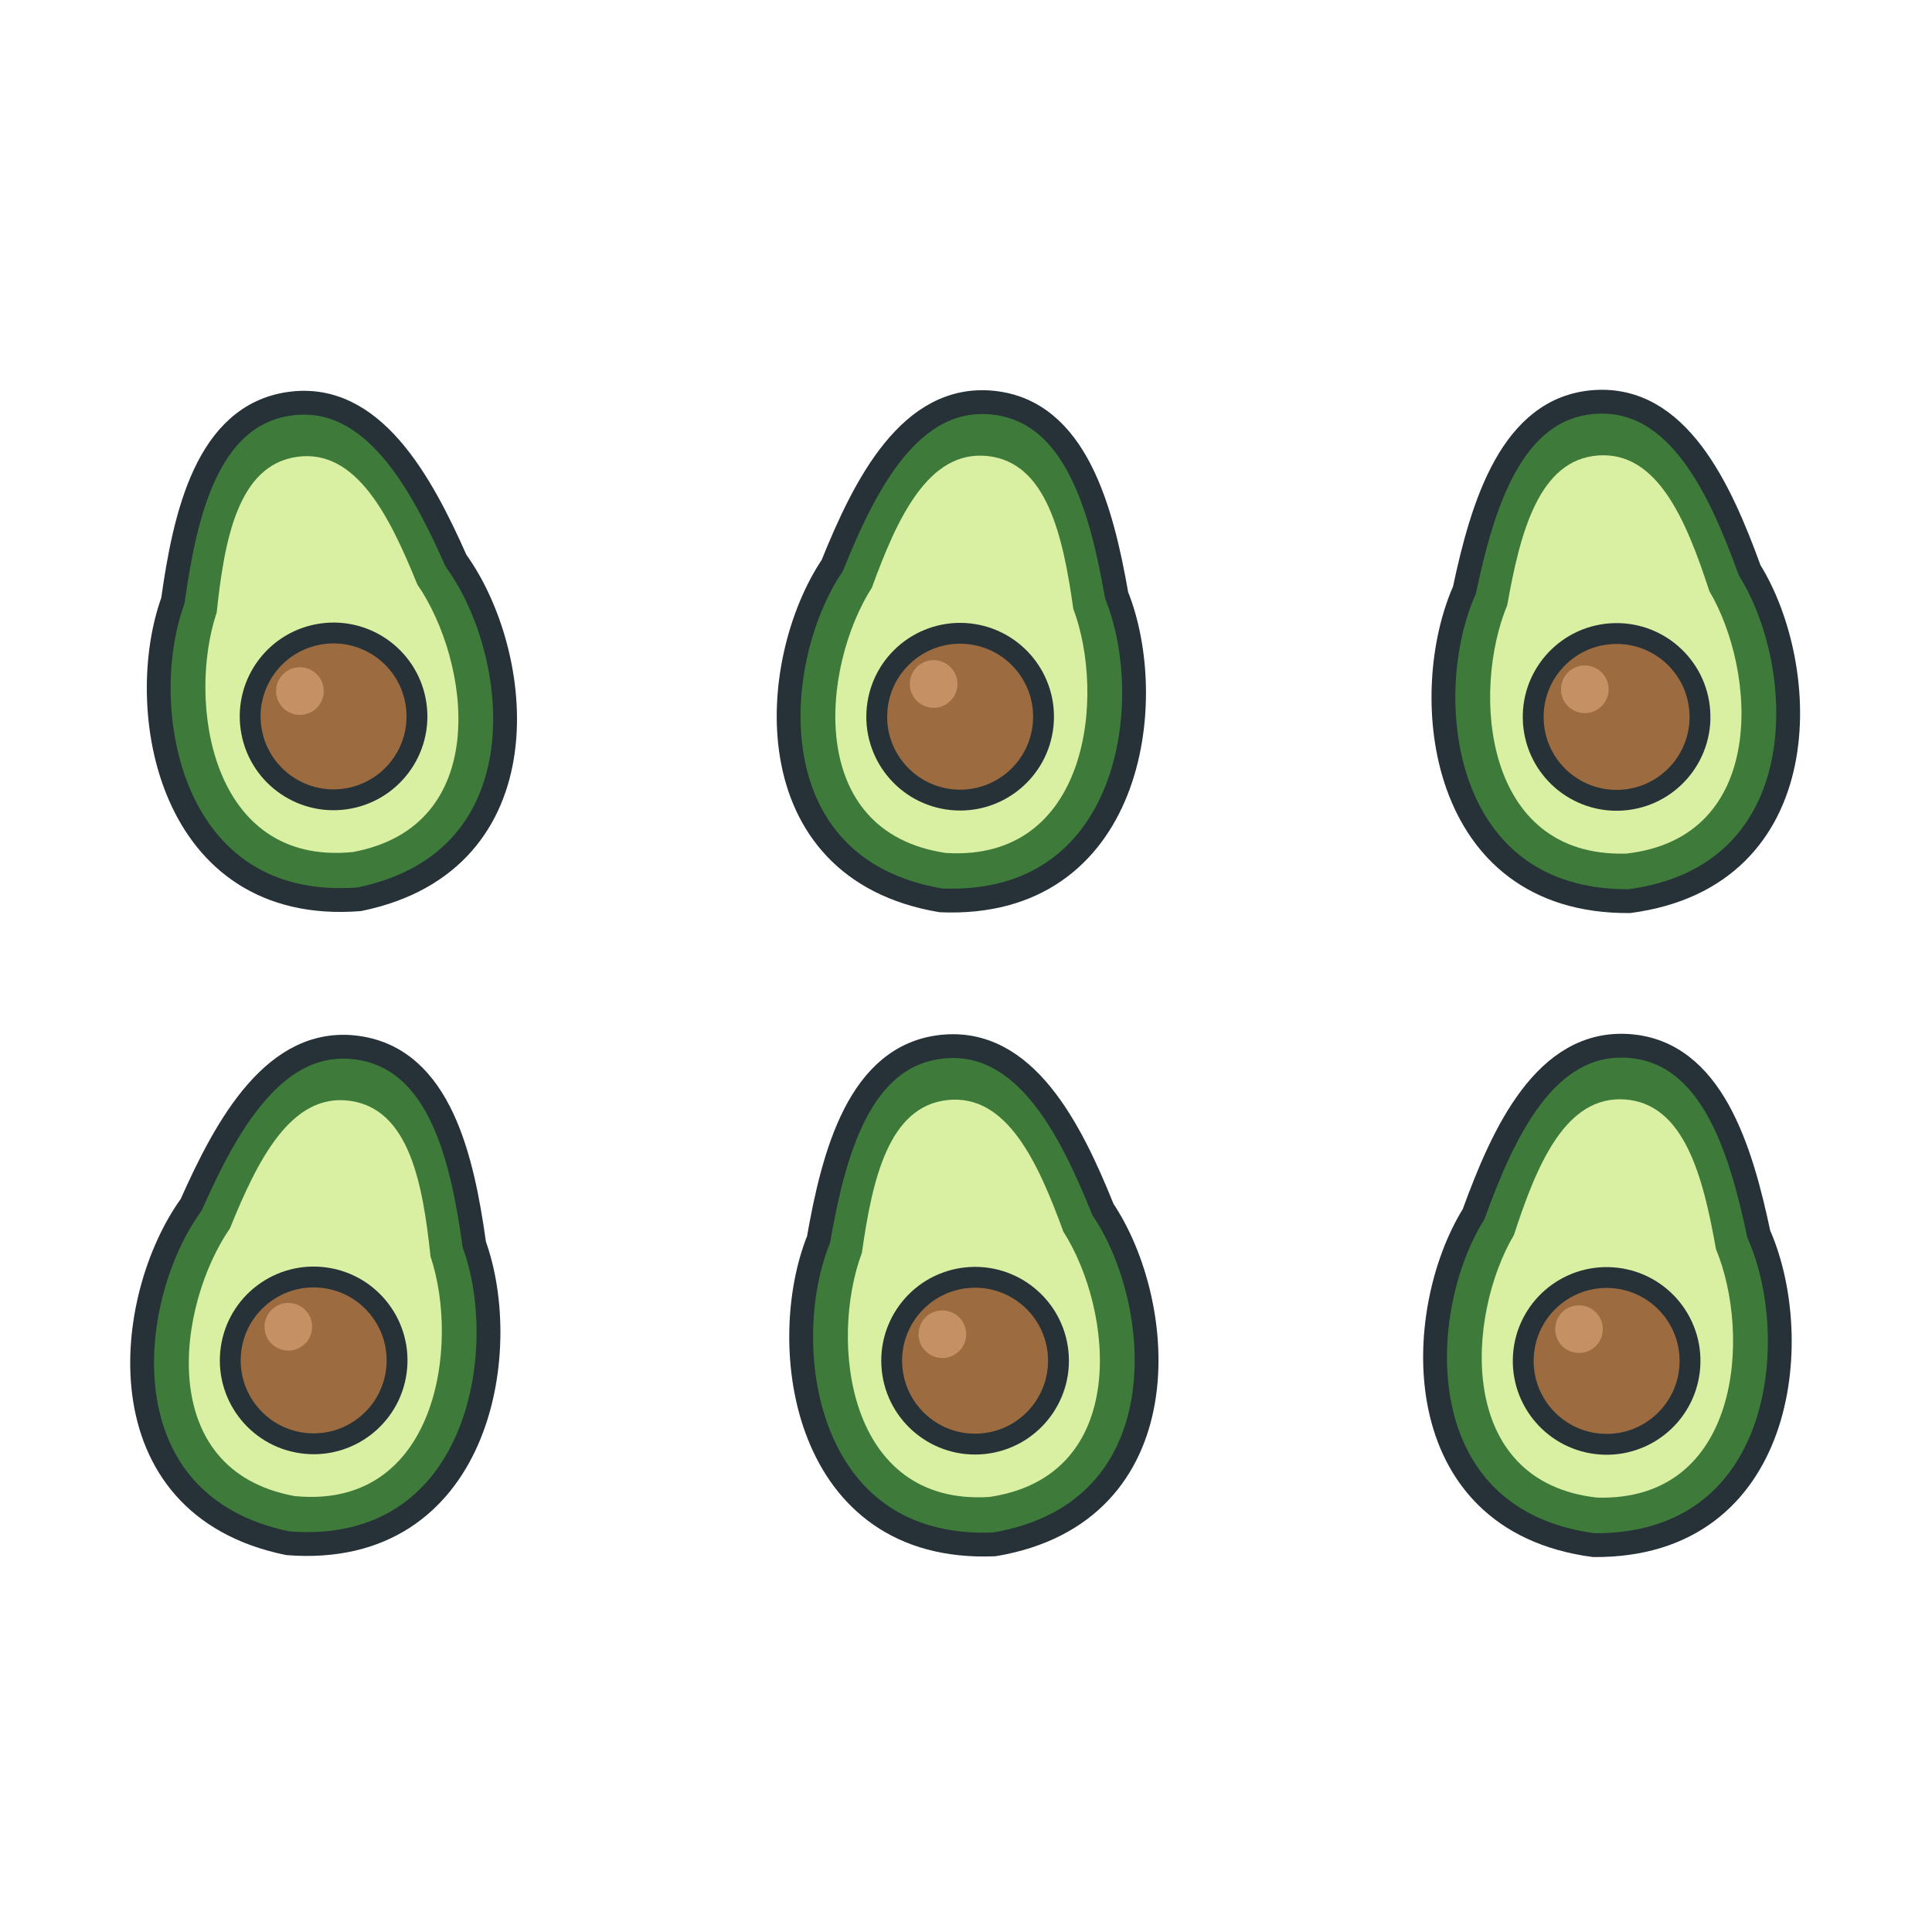
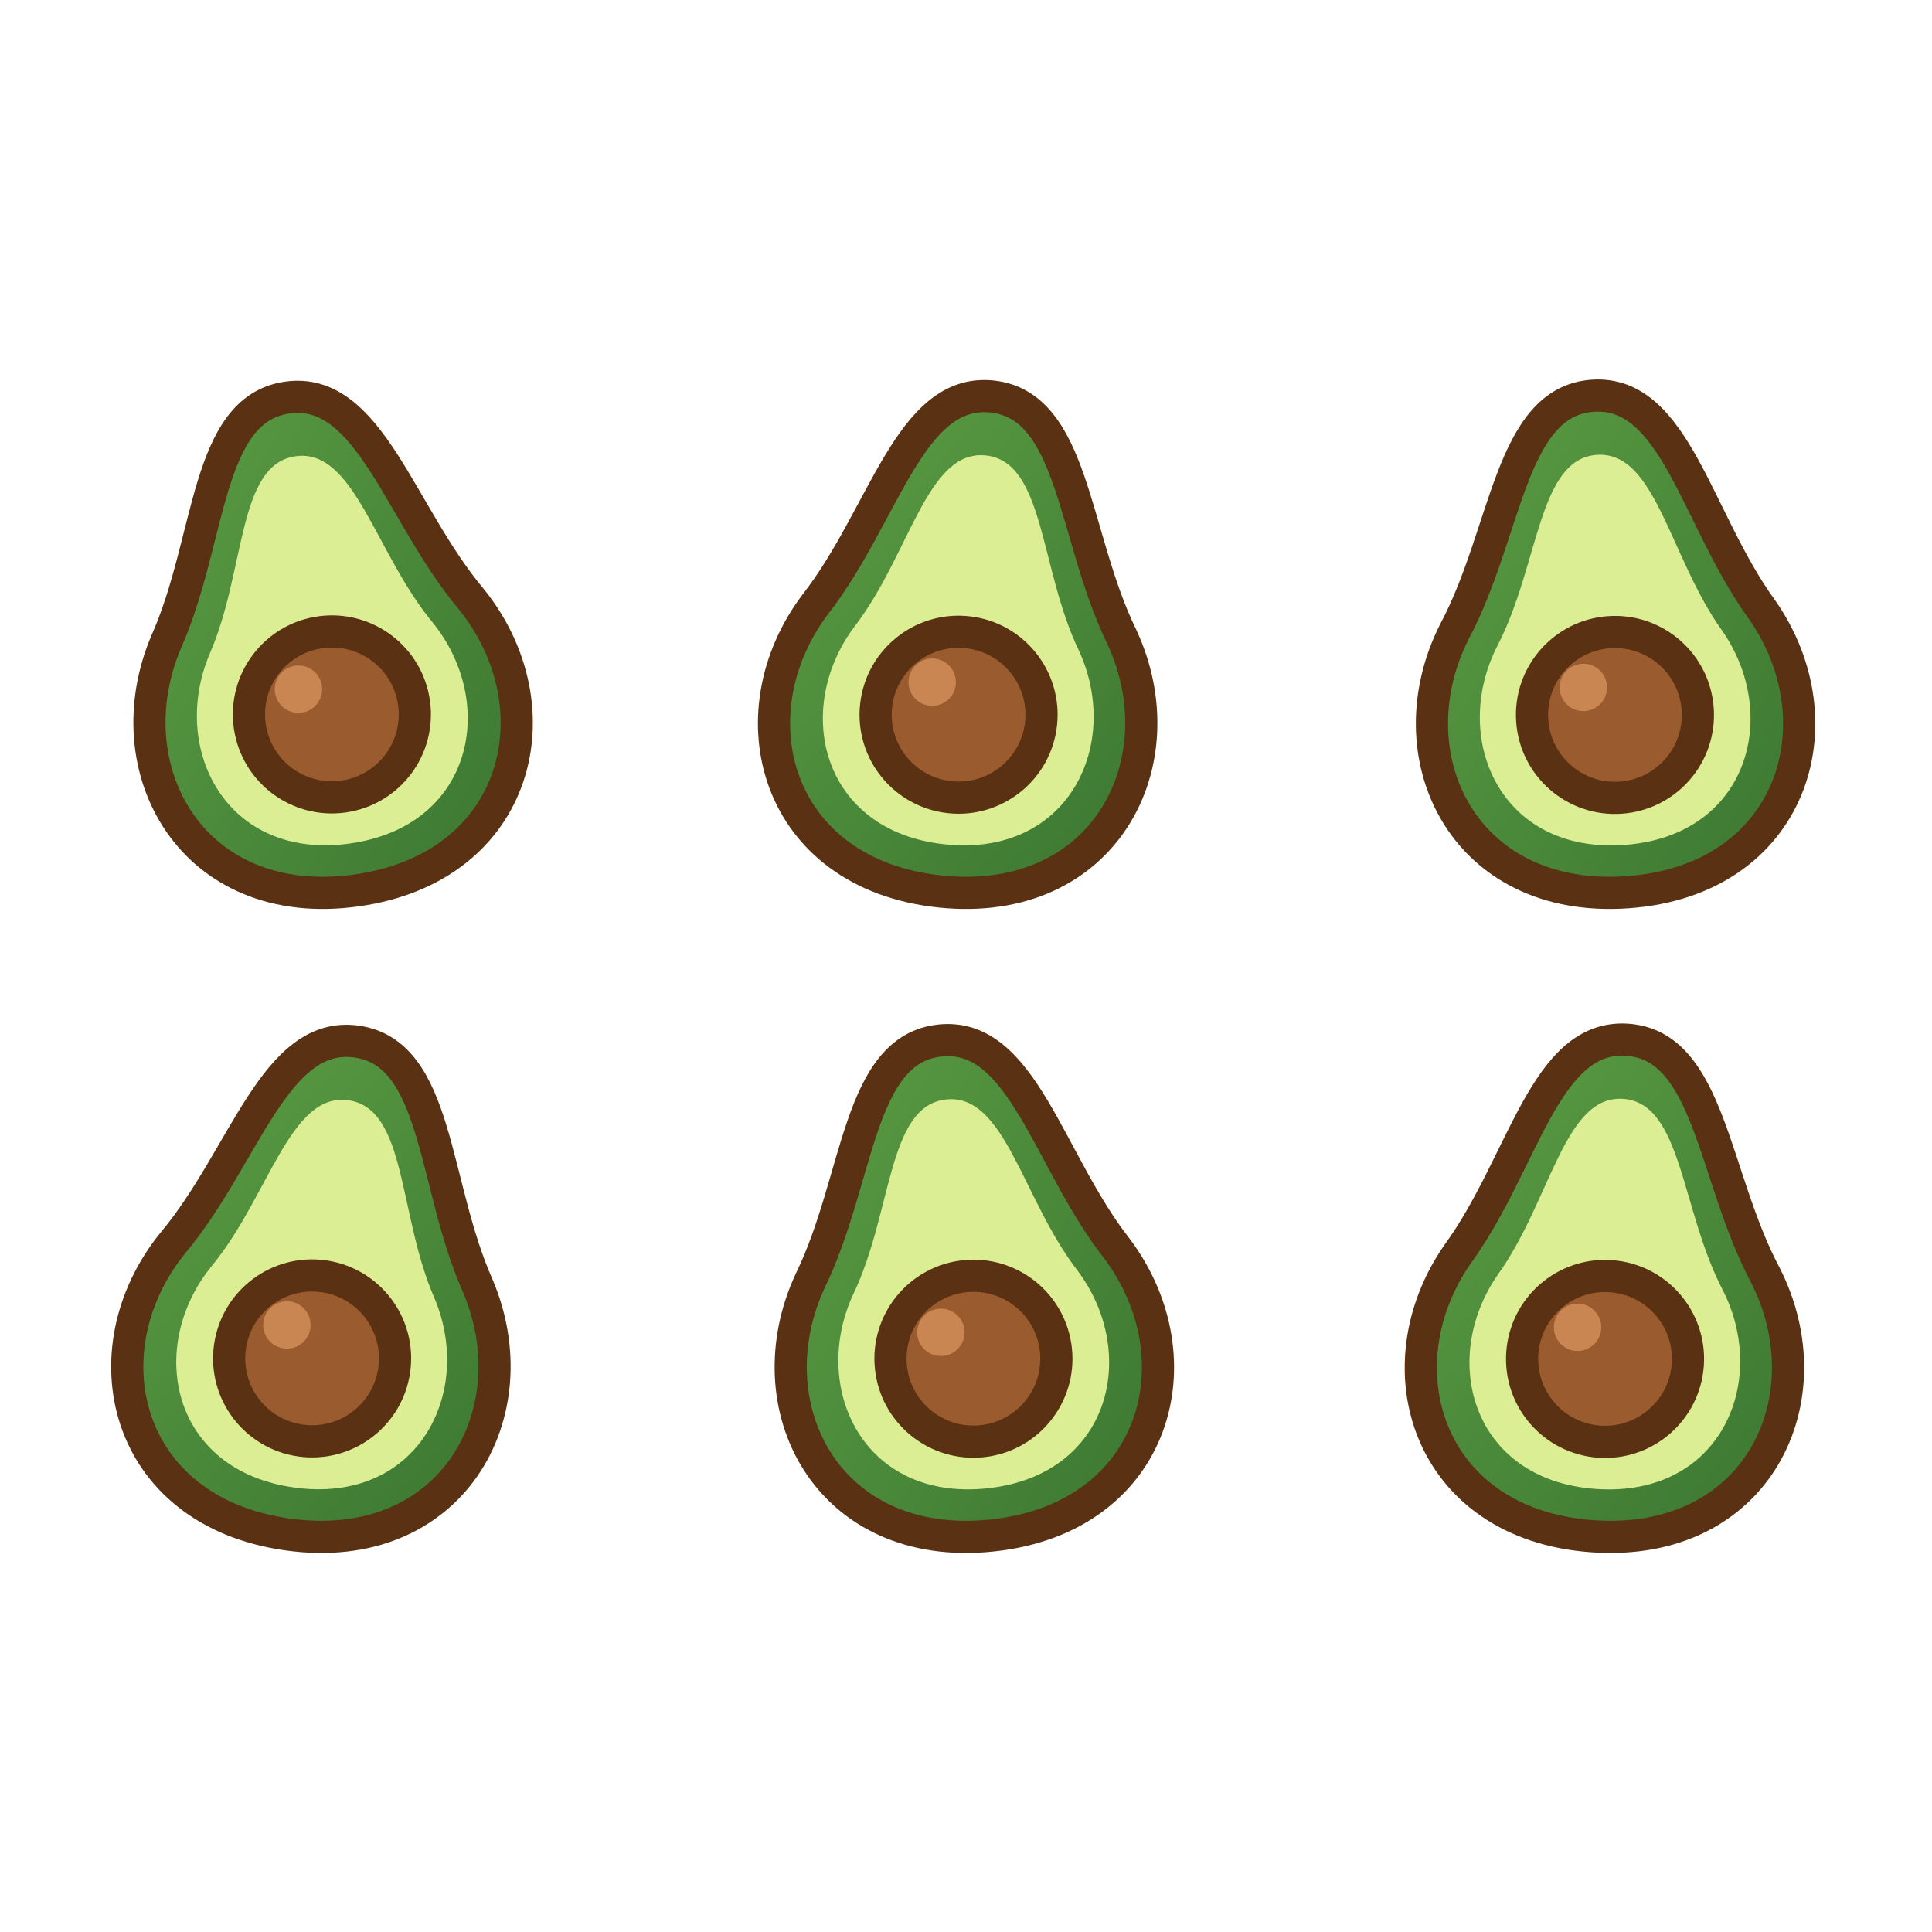
<svg xmlns="http://www.w3.org/2000/svg" viewBox="0 0 240 240" width="240" height="240">
  <defs>
-     <g id="avocado" stroke="#263238" stroke-linejoin="round">
-       <path d="M50 9C64 9 70 25 74 39C83 56 82 91 50 93C18 91 17 56 26 39C30 25 36 9 50 9Z" fill="#3E7B3A" stroke-width="4" />
-       <path d="M50 18C60 18 64 30 67 42C74 56 74 84 50 85C26 84 26 56 33 42C36 30 40 18 50 18Z" fill="#D9F0A3" stroke="none" />
-       <circle cx="50" cy="62" r="14" fill="#9C6B3F" stroke-width="3.5" />
-       <circle cx="45" cy="57" r="4" fill="#C49064" stroke="none" />
+     <linearGradient id="g-avo" x1="0" y1="0" x2="1" y2="1">
+       <stop offset="0" stop-color="#5C9E44" />
+       <stop offset="1" stop-color="#3B7631" />
+     </linearGradient>
+     <g id="fr-avocado" stroke="#5A3112" stroke-linejoin="round">
+       <path d="M50 8C64 8 66 30 76 46C88 66 78 92 50 92C22 92 12 66 24 46C34 30 36 8 50 8Z" fill="url(#g-avo)" />
+       <path d="M50 18C60 18 61 36 69 49C78 64 71 84 50 84C29 84 22 64 31 49C39 36 40 18 50 18Z" fill="#DCEE93" stroke="none" />
+       <circle cx="50" cy="62" r="14" fill="#9A5B2E" />
+       <circle cx="45" cy="57" r="4" fill="#C98552" stroke="none" />
    </g>
  </defs>
-   <use href="#avocado" transform="translate(3.2 43.2) scale(0.74) rotate(-8 50 50)" />
-   <use href="#avocado" transform="translate(83.2 43.2) scale(0.74) rotate(6 50 50)" />
-   <use href="#avocado" transform="translate(163.2 43.2) scale(0.74) rotate(-4 50 50)" />
-   <use href="#avocado" transform="translate(3.2 123.2) scale(0.74) rotate(8 50 50)" />
-   <use href="#avocado" transform="translate(83.2 123.2) scale(0.74) rotate(-6 50 50)" />
-   <use href="#avocado" transform="translate(163.2 123.2) scale(0.74) rotate(4 50 50)" />
+   <use href="#fr-avocado" transform="translate(3.2 43.2) scale(0.736) rotate(-8 50 50)" stroke-width="5.43" />
+   <use href="#fr-avocado" transform="translate(83.2 43.2) scale(0.736) rotate(6 50 50)" stroke-width="5.43" />
+   <use href="#fr-avocado" transform="translate(163.2 43.2) scale(0.736) rotate(-4 50 50)" stroke-width="5.43" />
+   <use href="#fr-avocado" transform="translate(3.2 123.2) scale(0.736) rotate(8 50 50)" stroke-width="5.43" />
+   <use href="#fr-avocado" transform="translate(83.2 123.2) scale(0.736) rotate(-6 50 50)" stroke-width="5.43" />
+   <use href="#fr-avocado" transform="translate(163.2 123.2) scale(0.736) rotate(4 50 50)" stroke-width="5.43" />
</svg>
